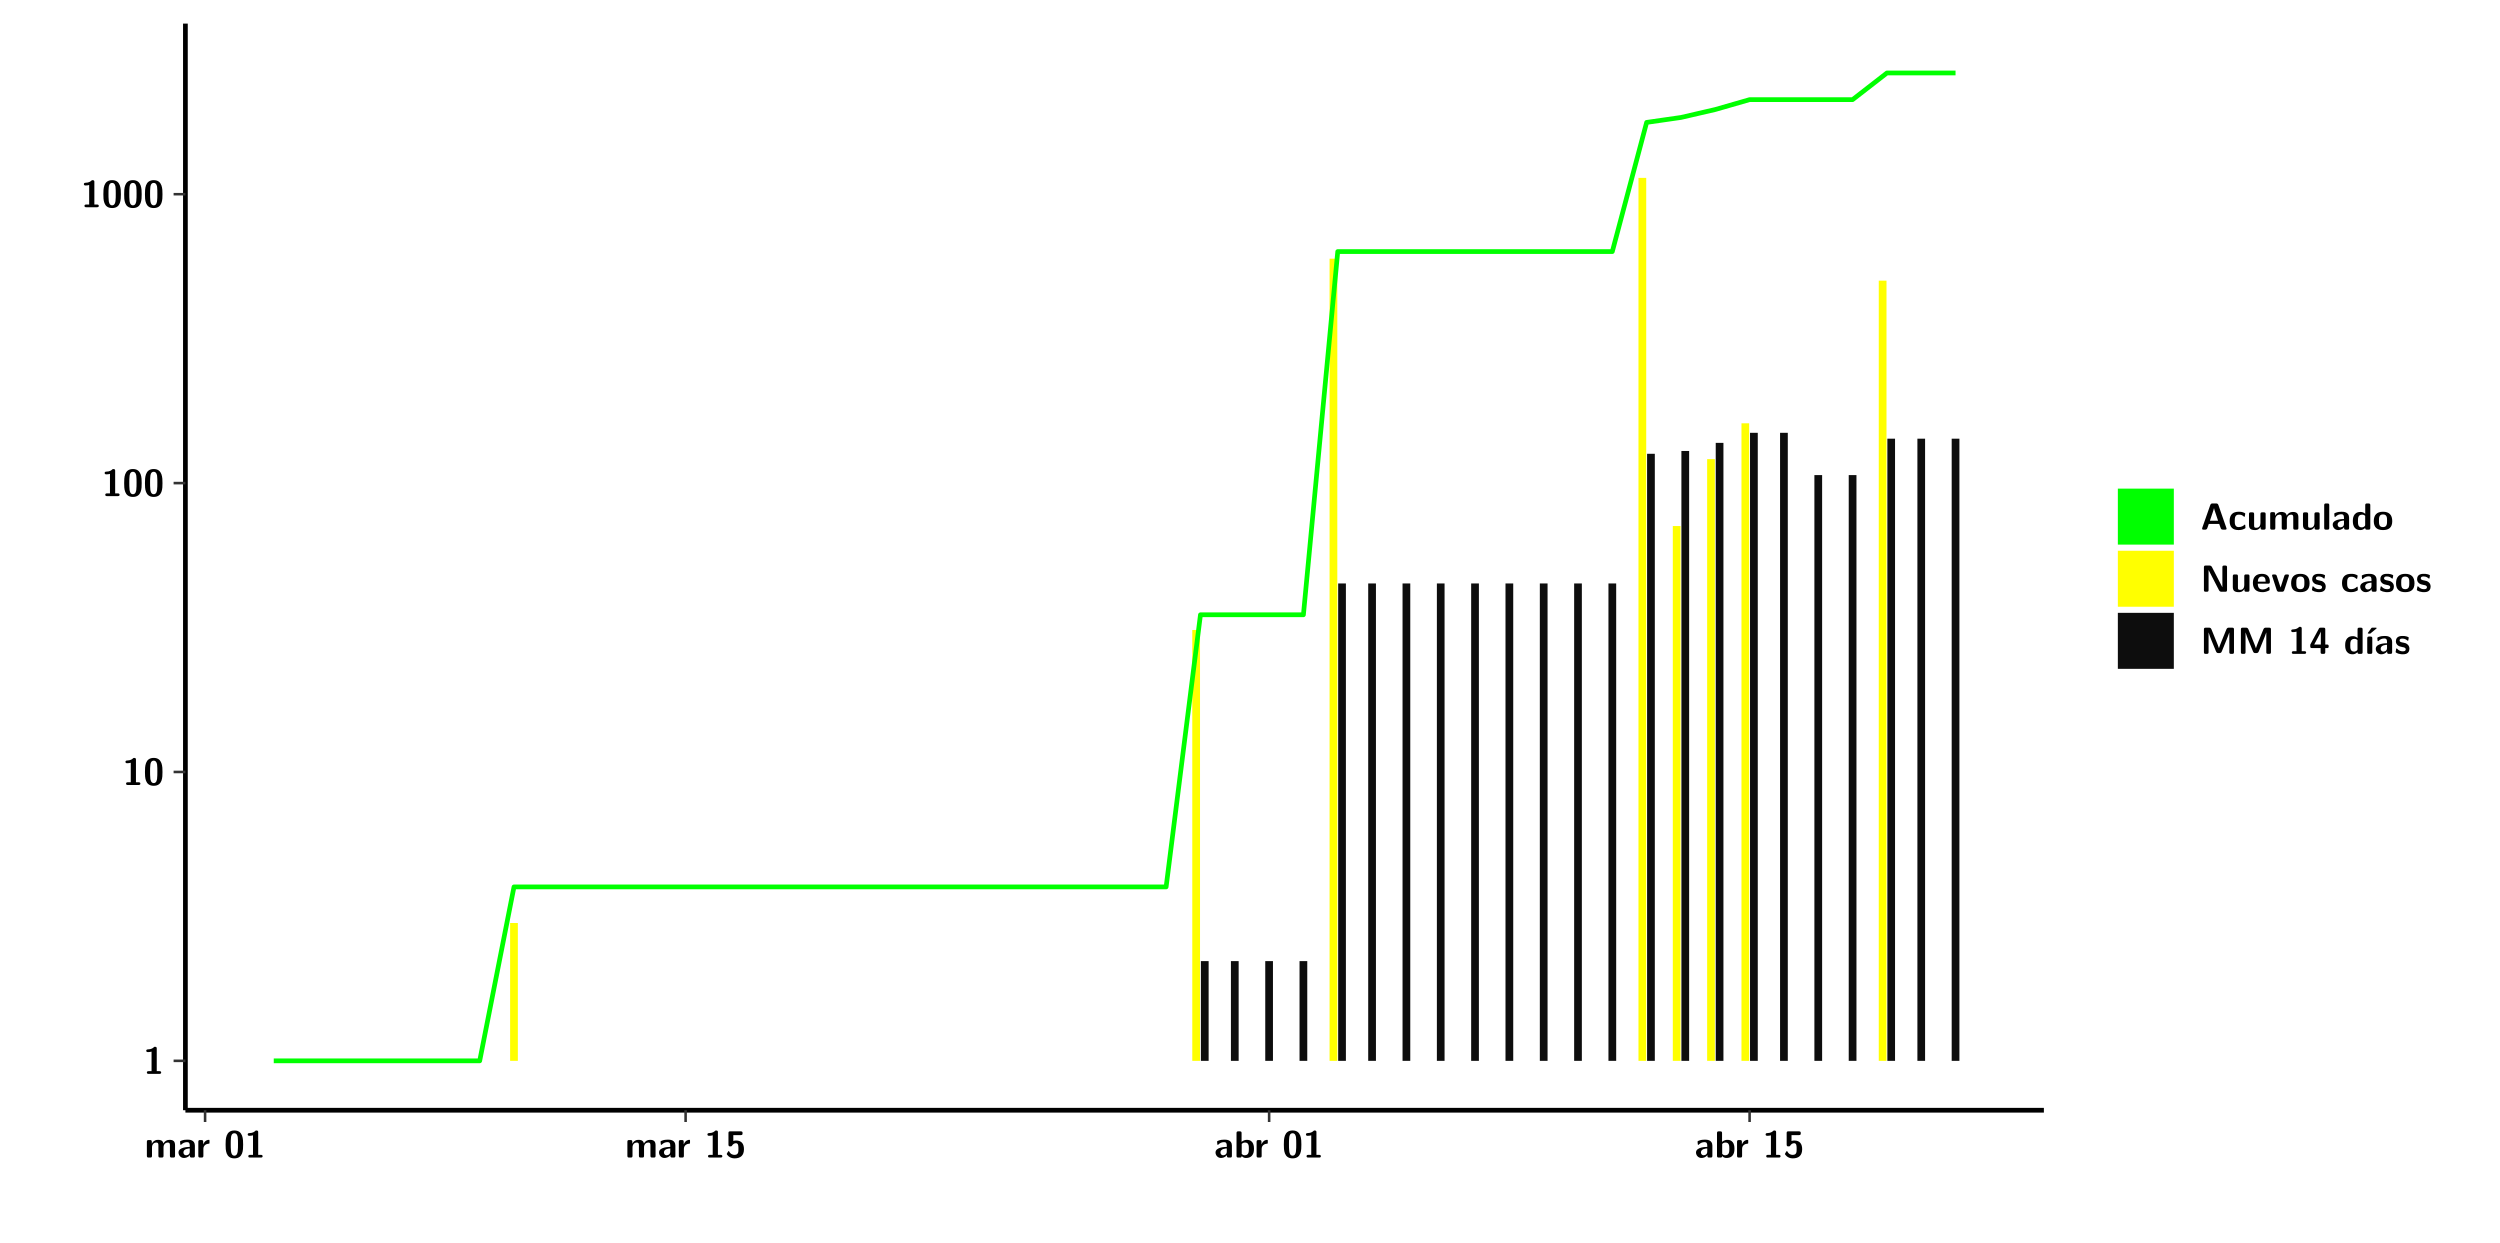
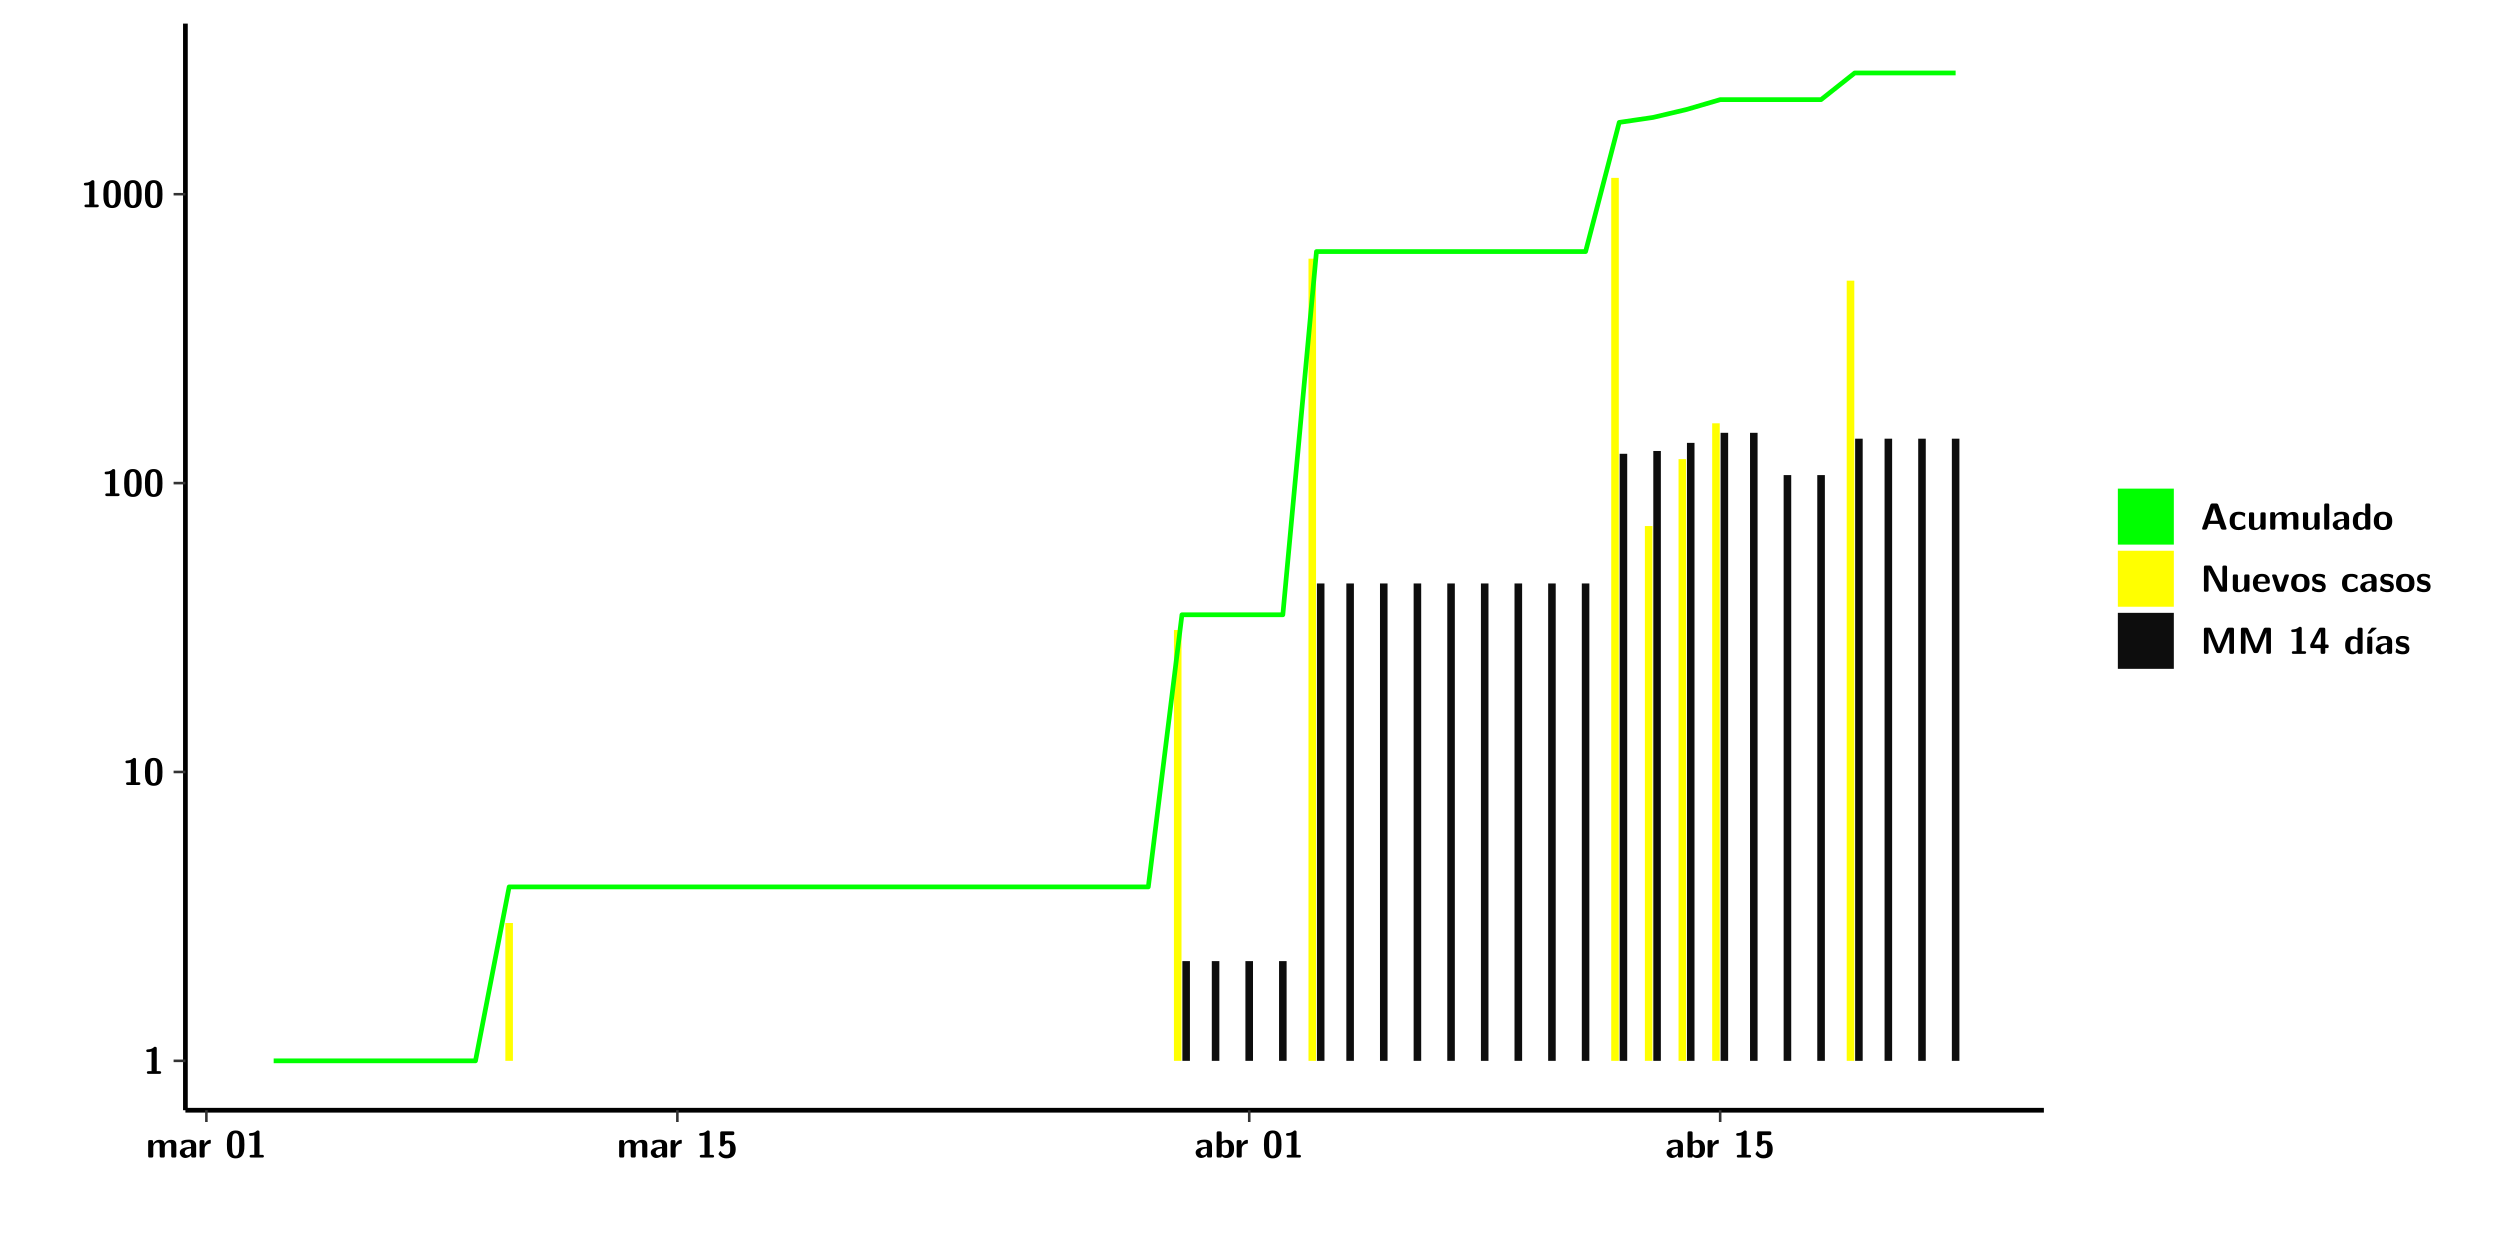
<svg xmlns="http://www.w3.org/2000/svg" xmlns:xlink="http://www.w3.org/1999/xlink" width="579.653pt" height="288pt" viewBox="0 0 579.653 288" version="1.1">
  <defs>
    <g>
      <symbol overflow="visible" id="glyph0-0">
        <path style="stroke:none;" d="" />
      </symbol>
      <symbol overflow="visible" id="glyph0-1">
        <path style="stroke:none;" d="M 3.109 -5.859 C 3.109 -6.016 3.109 -6.281 2.719 -6.281 C 2.547 -6.281 2.516 -6.266 2.406 -6.156 C 2.25 -6.016 1.922 -5.688 1.047 -5.672 C 0.891 -5.672 0.672 -5.609 0.672 -5.359 C 0.672 -5.047 0.969 -5.047 1.094 -5.047 C 1.344 -5.047 1.656 -5.078 1.906 -5.156 L 1.906 -0.625 L 1.234 -0.625 C 1.109 -0.625 0.812 -0.625 0.812 -0.312 C 0.812 0 1.109 0 1.234 0 L 3.719 0 C 3.828 0 4.141 0 4.141 -0.312 C 4.141 -0.625 3.828 -0.625 3.719 -0.625 L 3.109 -0.625 Z M 3.109 -5.859 " />
      </symbol>
      <symbol overflow="visible" id="glyph0-2">
        <path style="stroke:none;" d="M 4.438 -3 C 4.438 -4.203 4.438 -6.281 2.406 -6.281 C 0.375 -6.281 0.375 -4.219 0.375 -3 C 0.375 -1.812 0.375 0.188 2.406 0.188 C 4.438 0.188 4.438 -1.781 4.438 -3 Z M 2.406 -0.438 C 1.75 -0.438 1.656 -1.25 1.625 -1.484 C 1.562 -1.953 1.562 -2.766 1.562 -3.125 C 1.562 -3.641 1.562 -4.203 1.625 -4.641 C 1.641 -4.875 1.734 -5.641 2.406 -5.641 C 3.047 -5.641 3.156 -4.906 3.188 -4.734 C 3.25 -4.281 3.25 -3.594 3.25 -3.125 C 3.25 -2.625 3.25 -1.953 3.188 -1.469 C 3.156 -1.234 3.062 -0.438 2.406 -0.438 Z M 2.406 -0.438 " />
      </symbol>
      <symbol overflow="visible" id="glyph0-3">
        <path style="stroke:none;" d="M 7.062 -2.844 C 7.062 -3.75 6.672 -4.109 5.781 -4.109 C 5.156 -4.109 4.688 -3.828 4.359 -3.25 C 4.219 -4.078 3.484 -4.109 3.109 -4.109 C 2.938 -4.109 2.578 -4.109 2.188 -3.828 C 1.906 -3.625 1.734 -3.344 1.672 -3.203 L 1.672 -3.641 C 1.672 -3.922 1.609 -4.062 1.25 -4.062 L 0.953 -4.062 C 0.625 -4.062 0.531 -3.969 0.531 -3.641 L 0.531 -0.422 C 0.531 -0.109 0.625 0 0.953 0 L 1.297 0 C 1.625 0 1.719 -0.109 1.719 -0.422 L 1.719 -2.359 C 1.719 -3.141 2.25 -3.484 2.688 -3.484 C 3.109 -3.484 3.203 -3.297 3.203 -2.828 L 3.203 -0.422 C 3.203 -0.109 3.297 0 3.625 0 L 3.969 0 C 4.297 0 4.391 -0.109 4.391 -0.422 L 4.391 -2.359 C 4.391 -3.141 4.922 -3.484 5.359 -3.484 C 5.781 -3.484 5.875 -3.297 5.875 -2.828 L 5.875 -0.422 C 5.875 -0.109 5.969 0 6.297 0 L 6.641 0 C 6.984 0 7.062 -0.109 7.062 -0.422 Z M 7.062 -2.844 " />
      </symbol>
      <symbol overflow="visible" id="glyph0-4">
        <path style="stroke:none;" d="M 4.062 -2.766 C 4.062 -4.156 2.734 -4.156 2.297 -4.156 C 1.891 -4.156 1.453 -4.125 0.859 -3.891 C 0.672 -3.797 0.625 -3.781 0.625 -3.688 C 0.625 -3.625 0.688 -3.109 0.688 -3.047 C 0.703 -2.984 0.75 -2.938 0.812 -2.938 C 0.844 -2.938 0.875 -2.969 0.906 -3 C 1.281 -3.391 1.719 -3.578 2.266 -3.578 C 2.734 -3.578 2.875 -3.297 2.875 -2.781 L 2.875 -2.469 C 2.562 -2.469 0.266 -2.453 0.266 -1.172 C 0.266 -0.547 0.766 0.094 1.531 0.094 C 1.828 0.094 2.484 0.016 2.906 -0.594 L 2.906 -0.422 C 2.906 -0.141 2.969 0 3.328 0 L 3.641 0 C 3.984 0 4.062 -0.109 4.062 -0.422 Z M 2.875 -1.344 C 2.875 -0.531 2.047 -0.531 2.016 -0.531 C 1.641 -0.531 1.406 -0.844 1.406 -1.188 C 1.406 -2.047 2.625 -2.109 2.875 -2.109 Z M 2.875 -1.344 " />
      </symbol>
      <symbol overflow="visible" id="glyph0-5">
        <path style="stroke:none;" d="M 1.703 -2.016 C 1.703 -2.844 2.391 -3.188 2.938 -3.219 C 3.109 -3.234 3.125 -3.234 3.125 -3.469 L 3.125 -3.875 C 3.125 -4.047 3.125 -4.109 2.969 -4.109 C 2.719 -4.109 2.078 -4.031 1.672 -3.078 L 1.656 -3.078 L 1.656 -3.641 C 1.656 -3.922 1.594 -4.062 1.234 -4.062 L 0.953 -4.062 C 0.641 -4.062 0.531 -3.969 0.531 -3.641 L 0.531 -0.422 C 0.531 -0.109 0.625 0 0.953 0 L 1.281 0 C 1.609 0 1.703 -0.109 1.703 -0.422 Z M 1.703 -2.016 " />
      </symbol>
      <symbol overflow="visible" id="glyph0-6">
        <path style="stroke:none;" d="M 1.859 -5.203 L 3.578 -5.203 C 4 -5.203 4 -5.406 4 -5.641 C 4 -5.875 4 -6.078 3.578 -6.078 L 1.141 -6.078 C 0.875 -6.078 0.734 -6.031 0.734 -5.688 L 0.734 -3 C 0.734 -2.609 0.922 -2.594 1.172 -2.594 C 1.391 -2.594 1.469 -2.594 1.594 -2.812 C 1.812 -3.141 2.109 -3.328 2.469 -3.328 C 3.047 -3.328 3.047 -2.656 3.047 -1.969 C 3.047 -1.297 3.047 -0.625 2.125 -0.625 C 1.844 -0.625 1.25 -0.703 0.906 -1.406 C 0.875 -1.453 0.844 -1.5 0.781 -1.5 C 0.719 -1.5 0.703 -1.469 0.656 -1.391 C 0.531 -1.188 0.328 -0.891 0.328 -0.828 C 0.328 -0.75 0.891 0.188 2.141 0.188 C 3.562 0.188 4.328 -0.516 4.328 -1.938 C 4.328 -3.094 3.844 -3.953 2.5 -3.953 C 2.281 -3.953 2.078 -3.922 1.859 -3.844 Z M 1.859 -5.203 " />
      </symbol>
      <symbol overflow="visible" id="glyph0-7">
        <path style="stroke:none;" d="M 1.703 -5.656 C 1.703 -5.938 1.641 -6.078 1.281 -6.078 L 0.953 -6.078 C 0.641 -6.078 0.531 -5.984 0.531 -5.656 L 0.531 -0.422 C 0.531 -0.109 0.625 0 0.953 0 L 1.312 0 C 1.453 0 1.719 0 1.734 -0.344 C 2.125 0.094 2.578 0.094 2.719 0.094 C 4.578 0.094 4.578 -1.594 4.578 -2.031 C 4.578 -2.453 4.578 -4.109 2.938 -4.109 C 2.219 -4.109 1.781 -3.703 1.703 -3.625 Z M 1.734 -3.172 C 1.844 -3.281 2.109 -3.484 2.5 -3.484 C 3.391 -3.484 3.391 -2.672 3.391 -2.016 C 3.391 -1.375 3.391 -0.531 2.406 -0.531 C 2.047 -0.531 1.828 -0.75 1.734 -0.875 Z M 1.734 -3.172 " />
      </symbol>
      <symbol overflow="visible" id="glyph0-8">
        <path style="stroke:none;" d="M 4.156 -5.703 C 4.031 -6.078 3.766 -6.078 3.594 -6.078 L 2.828 -6.078 C 2.641 -6.078 2.391 -6.078 2.266 -5.703 L 0.406 -0.406 C 0.375 -0.297 0.375 -0.281 0.375 -0.234 C 0.375 0 0.594 0 0.703 0 L 1.031 0 C 1.188 0 1.453 0 1.578 -0.344 L 1.922 -1.328 L 4.344 -1.328 L 4.641 -0.484 C 4.75 -0.172 4.812 0 5.234 0 L 5.703 0 C 5.828 0 6.047 0 6.047 -0.234 C 6.047 -0.281 6.047 -0.297 6 -0.406 Z M 2.812 -3.938 C 2.938 -4.328 3.062 -4.656 3.125 -4.969 L 3.141 -4.969 C 3.188 -4.766 3.188 -4.75 3.25 -4.547 L 4.078 -2.078 L 2.188 -2.078 Z M 2.812 -3.938 " />
      </symbol>
      <symbol overflow="visible" id="glyph0-9">
        <path style="stroke:none;" d="M 4 -0.438 C 4 -0.531 3.969 -0.938 3.953 -1.047 C 3.953 -1.078 3.938 -1.172 3.844 -1.172 C 3.812 -1.172 3.797 -1.172 3.703 -1.078 C 3.562 -0.953 3.141 -0.594 2.422 -0.594 C 1.516 -0.594 1.516 -1.469 1.516 -2.031 C 1.516 -2.75 1.562 -3.484 2.453 -3.484 C 3.031 -3.484 3.266 -3.344 3.578 -3.078 C 3.688 -2.984 3.703 -2.984 3.734 -2.984 C 3.828 -2.984 3.844 -3.062 3.844 -3.094 C 3.859 -3.172 3.953 -3.656 3.953 -3.703 C 3.953 -3.781 3.891 -3.812 3.75 -3.891 C 3.328 -4.078 3.062 -4.156 2.453 -4.156 C 1.141 -4.156 0.328 -3.547 0.328 -2.016 C 0.328 -0.562 1.078 0.094 2.406 0.094 C 2.641 0.094 3.172 0.094 3.75 -0.203 C 4 -0.344 4 -0.344 4 -0.438 Z M 4 -0.438 " />
      </symbol>
      <symbol overflow="visible" id="glyph0-10">
        <path style="stroke:none;" d="M 4.391 -3.594 C 4.391 -3.875 4.328 -4.016 3.969 -4.016 L 3.609 -4.016 C 3.281 -4.016 3.188 -3.906 3.188 -3.594 L 3.188 -1.516 C 3.188 -0.938 2.891 -0.438 2.266 -0.438 C 1.766 -0.438 1.719 -0.562 1.719 -1.031 L 1.719 -3.594 C 1.719 -3.875 1.656 -4.016 1.297 -4.016 L 0.953 -4.016 C 0.625 -4.016 0.531 -3.922 0.531 -3.594 L 0.531 -1.109 C 0.531 -0.172 1.031 0.094 1.953 0.094 C 2.188 0.094 2.812 0.094 3.219 -0.656 L 3.219 -0.422 C 3.219 -0.141 3.281 0 3.641 0 L 3.969 0 C 4.297 0 4.391 -0.109 4.391 -0.422 Z M 4.391 -3.594 " />
      </symbol>
      <symbol overflow="visible" id="glyph0-11">
        <path style="stroke:none;" d="M 1.703 -5.656 C 1.703 -5.938 1.641 -6.078 1.281 -6.078 L 0.953 -6.078 C 0.641 -6.078 0.531 -5.984 0.531 -5.656 L 0.531 -0.422 C 0.531 -0.109 0.625 0 0.953 0 L 1.281 0 C 1.609 0 1.703 -0.109 1.703 -0.422 Z M 1.703 -5.656 " />
      </symbol>
      <symbol overflow="visible" id="glyph0-12">
        <path style="stroke:none;" d="M 4.375 -5.656 C 4.375 -5.938 4.312 -6.078 3.953 -6.078 L 3.625 -6.078 C 3.297 -6.078 3.203 -5.969 3.203 -5.656 L 3.203 -3.672 C 2.812 -4.047 2.375 -4.109 2.109 -4.109 C 0.328 -4.109 0.328 -2.422 0.328 -2 C 0.328 -1.594 0.328 0.094 2.062 0.094 C 2.422 0.094 2.812 -0.016 3.188 -0.406 C 3.188 -0.094 3.297 0 3.609 0 L 3.953 0 C 4.281 0 4.375 -0.109 4.375 -0.422 Z M 3.188 -1.094 C 3.188 -0.953 3.188 -0.875 2.922 -0.688 C 2.703 -0.547 2.5 -0.531 2.406 -0.531 C 1.516 -0.531 1.516 -1.344 1.516 -2 C 1.516 -2.656 1.516 -3.484 2.5 -3.484 C 2.75 -3.484 2.984 -3.391 3.188 -3.203 Z M 3.188 -1.094 " />
      </symbol>
      <symbol overflow="visible" id="glyph0-13">
        <path style="stroke:none;" d="M 4.547 -1.969 C 4.547 -3.406 3.844 -4.156 2.406 -4.156 C 0.953 -4.156 0.266 -3.391 0.266 -1.969 C 0.266 -0.547 1.031 0.094 2.406 0.094 C 3.781 0.094 4.547 -0.531 4.547 -1.969 Z M 2.406 -0.594 C 1.469 -0.594 1.469 -1.375 1.469 -2.078 C 1.469 -2.75 1.469 -3.531 2.406 -3.531 C 3.344 -3.531 3.344 -2.766 3.344 -2.078 C 3.344 -1.391 3.344 -0.594 2.406 -0.594 Z M 2.406 -0.594 " />
      </symbol>
      <symbol overflow="visible" id="glyph0-14">
        <path style="stroke:none;" d="M 2.656 -5.734 C 2.469 -6.078 2.203 -6.078 2.031 -6.078 L 1.219 -6.078 C 0.906 -6.078 0.797 -5.984 0.797 -5.656 L 0.797 -0.422 C 0.797 -0.109 0.891 0 1.219 0 L 1.453 0 C 1.781 0 1.875 -0.109 1.875 -0.422 L 1.875 -5.016 L 1.891 -5.016 L 4.297 -0.344 C 4.484 0 4.75 0 4.922 0 L 5.734 0 C 6.062 0 6.156 -0.109 6.156 -0.422 L 6.156 -5.656 C 6.156 -5.938 6.094 -6.078 5.734 -6.078 L 5.5 -6.078 C 5.156 -6.078 5.078 -5.969 5.078 -5.656 L 5.078 -1.062 L 5.062 -1.062 Z M 2.656 -5.734 " />
      </symbol>
      <symbol overflow="visible" id="glyph0-15">
        <path style="stroke:none;" d="M 3.781 -1.875 C 3.984 -1.875 4.203 -1.891 4.203 -2.281 C 4.203 -3.406 3.672 -4.156 2.359 -4.156 C 0.969 -4.156 0.266 -3.375 0.266 -2.047 C 0.266 -0.609 1.109 0.094 2.484 0.094 C 2.812 0.094 3.312 0.047 3.891 -0.234 C 4.078 -0.328 4.141 -0.359 4.141 -0.469 C 4.141 -0.531 4.125 -0.781 4.109 -0.844 C 4.078 -1.125 4.062 -1.125 3.984 -1.125 C 3.953 -1.125 3.938 -1.125 3.844 -1.047 C 3.328 -0.594 2.797 -0.531 2.516 -0.531 C 1.531 -0.531 1.422 -1.312 1.391 -1.875 Z M 1.406 -2.344 C 1.422 -2.875 1.609 -3.531 2.359 -3.531 C 3.062 -3.531 3.203 -3.031 3.219 -2.344 Z M 1.406 -2.344 " />
      </symbol>
      <symbol overflow="visible" id="glyph0-16">
        <path style="stroke:none;" d="M 4.109 -3.609 C 4.141 -3.719 4.141 -3.75 4.141 -3.766 C 4.141 -4.016 3.922 -4.016 3.797 -4.016 L 3.609 -4.016 C 3.25 -4.016 3.141 -3.891 3.062 -3.641 L 2.203 -0.984 L 1.328 -3.641 C 1.266 -3.828 1.203 -4.016 0.781 -4.016 L 0.578 -4.016 C 0.453 -4.016 0.234 -4.016 0.234 -3.766 C 0.234 -3.75 0.234 -3.719 0.266 -3.609 L 1.312 -0.375 C 1.438 0 1.703 0 1.859 0 L 2.5 0 C 2.672 0 2.938 0 3.062 -0.375 Z M 4.109 -3.609 " />
      </symbol>
      <symbol overflow="visible" id="glyph0-17">
        <path style="stroke:none;" d="M 3.469 -1.234 C 3.469 -1.734 3.203 -2.031 3.047 -2.172 C 2.703 -2.484 2.391 -2.547 2.031 -2.609 C 1.547 -2.703 1.188 -2.766 1.188 -3.109 C 1.188 -3.469 1.484 -3.547 1.828 -3.547 C 2.406 -3.547 2.719 -3.328 2.953 -3.125 C 3.047 -3.047 3.062 -3.047 3.094 -3.047 C 3.188 -3.047 3.203 -3.125 3.203 -3.156 C 3.219 -3.219 3.312 -3.719 3.312 -3.766 C 3.312 -3.906 2.844 -4.031 2.75 -4.062 C 2.406 -4.156 2.125 -4.156 1.891 -4.156 C 1.5 -4.156 0.328 -4.156 0.328 -2.906 C 0.328 -2.484 0.516 -2.219 0.75 -2 C 1.062 -1.734 1.406 -1.672 1.906 -1.562 C 2.156 -1.531 2.609 -1.453 2.609 -1.062 C 2.609 -0.656 2.266 -0.594 1.922 -0.594 C 1.531 -0.594 1.047 -0.703 0.625 -1.188 C 0.594 -1.234 0.562 -1.266 0.516 -1.266 C 0.422 -1.266 0.406 -1.188 0.391 -1.125 C 0.375 -1.016 0.266 -0.516 0.266 -0.422 C 0.266 -0.266 0.922 -0.062 0.922 -0.047 C 1.406 0.094 1.766 0.094 1.922 0.094 C 2.359 0.094 3.469 0.062 3.469 -1.234 Z M 3.469 -1.234 " />
      </symbol>
      <symbol overflow="visible" id="glyph0-18">
        <path style="stroke:none;" d="M 4.859 -2.859 C 4.688 -2.422 4.359 -1.609 4.281 -1.312 C 4.203 -1.625 3.844 -2.484 3.656 -2.953 L 2.531 -5.719 C 2.391 -6.078 2.109 -6.078 1.953 -6.078 L 1.219 -6.078 C 0.906 -6.078 0.797 -5.984 0.797 -5.656 L 0.797 -0.422 C 0.797 -0.109 0.891 0 1.219 0 L 1.453 0 C 1.781 0 1.875 -0.109 1.875 -0.422 L 1.875 -4.953 L 1.891 -4.953 C 1.984 -4.562 2.375 -3.578 2.578 -3.062 L 3.609 -0.562 C 3.766 -0.188 3.969 -0.188 4.266 -0.188 C 4.562 -0.188 4.781 -0.188 4.938 -0.562 L 6.062 -3.328 C 6.141 -3.531 6.625 -4.719 6.672 -4.953 L 6.688 -4.953 L 6.688 -0.422 C 6.688 -0.141 6.75 0 7.109 0 L 7.344 0 C 7.672 0 7.766 -0.109 7.766 -0.422 L 7.766 -5.656 C 7.766 -5.938 7.703 -6.078 7.344 -6.078 L 6.609 -6.078 C 6.391 -6.078 6.172 -6.062 6.016 -5.703 Z M 4.859 -2.859 " />
      </symbol>
      <symbol overflow="visible" id="glyph0-19">
        <path style="stroke:none;" d="M 0.344 -2.297 C 0.266 -2.172 0.266 -2.141 0.266 -1.984 L 0.266 -1.766 C 0.266 -1.484 0.328 -1.344 0.688 -1.344 L 2.672 -1.344 L 2.672 -0.422 C 2.672 -0.141 2.719 0 3.078 0 L 3.328 0 C 3.656 0 3.75 -0.109 3.75 -0.422 L 3.75 -1.344 L 4.125 -1.344 C 4.391 -1.344 4.547 -1.406 4.547 -1.75 C 4.547 -2.078 4.422 -2.172 4.125 -2.172 L 3.75 -2.172 L 3.75 -5.656 C 3.75 -5.984 3.656 -6.078 3.328 -6.078 L 2.688 -6.078 C 2.531 -6.078 2.391 -6.078 2.281 -5.875 Z M 1.188 -2.172 C 2.578 -4.75 2.672 -5.016 2.703 -5.156 L 2.719 -5.156 L 2.719 -2.172 Z M 1.188 -2.172 " />
      </symbol>
      <symbol overflow="visible" id="glyph0-20">
        <path style="stroke:none;" d="M 3.906 -5.844 C 3.953 -5.875 4 -5.922 4 -5.969 C 4 -6.078 3.906 -6.078 3.766 -6.078 L 3.047 -6.078 C 2.875 -6.078 2.859 -6.078 2.781 -5.984 L 2.031 -4.953 C 1.953 -4.859 1.953 -4.844 1.953 -4.828 C 1.953 -4.703 2.047 -4.703 2.188 -4.703 L 2.516 -4.703 Z M 3.906 -5.844 " />
      </symbol>
      <symbol overflow="visible" id="glyph0-21">
        <path style="stroke:none;" d="M 1.703 -3.594 C 1.703 -3.875 1.641 -4.016 1.281 -4.016 L 0.953 -4.016 C 0.641 -4.016 0.531 -3.922 0.531 -3.594 L 0.531 -0.422 C 0.531 -0.109 0.625 0 0.953 0 L 1.281 0 C 1.609 0 1.703 -0.109 1.703 -0.422 Z M 1.703 -3.594 " />
      </symbol>
    </g>
    <clipPath id="clip1">
      <path d="M 0 0 L 576.008 0 L 576.008 288 L 0 288 Z M 0 0 " />
    </clipPath>
    <clipPath id="clip2">
      <path d="M 42.988 5.477 L 473.898 5.477 L 473.898 257.414 L 42.988 257.414 Z M 42.988 5.477 " />
    </clipPath>
  </defs>
  <g id="surface1">
    <g clip-path="url(#clip1)" clip-rule="nonzero">
      <path style="fill-rule:nonzero;fill:rgb(100%,100%,100%);fill-opacity:1;stroke-width:0.598;stroke-linecap:round;stroke-linejoin:round;stroke:rgb(100%,100%,100%);stroke-opacity:1;stroke-miterlimit:10;" d="M 0 0 L 0 288.004 L 576.008 288.004 L 576.008 0 Z M 0 0 " transform="matrix(1,0,0,-1,0,288)" />
    </g>
    <g clip-path="url(#clip2)" clip-rule="nonzero">
      <path style=" stroke:none;fill-rule:nonzero;fill:rgb(100%,100%,100%);fill-opacity:1;" d="M 42.988 257.414 L 42.988 5.477 L 473.898 5.477 L 473.898 257.414 Z M 42.988 257.414 " />
    </g>
-     <path style=" stroke:none;fill-rule:nonzero;fill:rgb(100%,100%,0%);fill-opacity:1;" d="M 118.277 245.969 L 118.277 214.008 L 120.07 214.008 L 120.07 245.969 Z M 118.277 245.969 " />
-     <path style=" stroke:none;fill-rule:nonzero;fill:rgb(100%,100%,0%);fill-opacity:1;" d="M 276.445 245.969 L 276.445 146.07 L 278.238 146.07 L 278.238 245.969 Z M 276.445 245.969 " />
-     <path style=" stroke:none;fill-rule:nonzero;fill:rgb(4.999%,4.999%,4.999%);fill-opacity:1;" d="M 278.438 245.969 L 278.438 222.844 L 280.234 222.844 L 280.234 245.969 Z M 278.438 245.969 " />
-     <path style=" stroke:none;fill-rule:nonzero;fill:rgb(4.999%,4.999%,4.999%);fill-opacity:1;" d="M 285.402 245.969 L 285.402 222.844 L 287.195 222.844 L 287.195 245.969 Z M 285.402 245.969 " />
-     <path style=" stroke:none;fill-rule:nonzero;fill:rgb(4.999%,4.999%,4.999%);fill-opacity:1;" d="M 293.363 245.969 L 293.363 222.844 L 295.148 222.844 L 295.148 245.969 Z M 293.363 245.969 " />
-     <path style=" stroke:none;fill-rule:nonzero;fill:rgb(4.999%,4.999%,4.999%);fill-opacity:1;" d="M 301.312 245.969 L 301.312 222.844 L 303.105 222.844 L 303.105 245.969 Z M 301.312 245.969 " />
-     <path style=" stroke:none;fill-rule:nonzero;fill:rgb(100%,100%,0%);fill-opacity:1;" d="M 308.277 245.969 L 308.277 59.98 L 310.07 59.98 L 310.07 245.969 Z M 308.277 245.969 " />
-     <path style=" stroke:none;fill-rule:nonzero;fill:rgb(4.999%,4.999%,4.999%);fill-opacity:1;" d="M 310.27 245.969 L 310.27 135.281 L 312.062 135.281 L 312.062 245.969 Z M 310.27 245.969 " />
-     <path style=" stroke:none;fill-rule:nonzero;fill:rgb(4.999%,4.999%,4.999%);fill-opacity:1;" d="M 317.234 245.969 L 317.234 135.281 L 319.027 135.281 L 319.027 245.969 Z M 317.234 245.969 " />
-     <path style=" stroke:none;fill-rule:nonzero;fill:rgb(4.999%,4.999%,4.999%);fill-opacity:1;" d="M 325.195 245.969 L 325.195 135.281 L 326.988 135.281 L 326.988 245.969 Z M 325.195 245.969 " />
-     <path style=" stroke:none;fill-rule:nonzero;fill:rgb(4.999%,4.999%,4.999%);fill-opacity:1;" d="M 333.156 245.969 L 333.156 135.281 L 334.938 135.281 L 334.938 245.969 Z M 333.156 245.969 " />
-     <path style=" stroke:none;fill-rule:nonzero;fill:rgb(4.999%,4.999%,4.999%);fill-opacity:1;" d="M 341.105 245.969 L 341.105 135.281 L 342.898 135.281 L 342.898 245.969 Z M 341.105 245.969 " />
-     <path style=" stroke:none;fill-rule:nonzero;fill:rgb(4.999%,4.999%,4.999%);fill-opacity:1;" d="M 349.066 245.969 L 349.066 135.281 L 350.859 135.281 L 350.859 245.969 Z M 349.066 245.969 " />
-     <path style=" stroke:none;fill-rule:nonzero;fill:rgb(4.999%,4.999%,4.999%);fill-opacity:1;" d="M 357.027 245.969 L 357.027 135.281 L 358.82 135.281 L 358.82 245.969 Z M 357.027 245.969 " />
-     <path style=" stroke:none;fill-rule:nonzero;fill:rgb(4.999%,4.999%,4.999%);fill-opacity:1;" d="M 364.984 245.969 L 364.984 135.281 L 366.77 135.281 L 366.77 245.969 Z M 364.984 245.969 " />
-     <path style=" stroke:none;fill-rule:nonzero;fill:rgb(4.999%,4.999%,4.999%);fill-opacity:1;" d="M 372.938 245.969 L 372.938 135.281 L 374.73 135.281 L 374.73 245.969 Z M 372.938 245.969 " />
-     <path style=" stroke:none;fill-rule:nonzero;fill:rgb(100%,100%,0%);fill-opacity:1;" d="M 379.898 245.969 L 379.898 41.242 L 381.695 41.242 L 381.695 245.969 Z M 379.898 245.969 " />
-     <path style=" stroke:none;fill-rule:nonzero;fill:rgb(4.999%,4.999%,4.999%);fill-opacity:1;" d="M 381.895 245.969 L 381.895 105.215 L 383.688 105.215 L 383.688 245.969 Z M 381.895 245.969 " />
-     <path style=" stroke:none;fill-rule:nonzero;fill:rgb(100%,100%,0%);fill-opacity:1;" d="M 387.859 245.969 L 387.859 121.969 L 389.652 121.969 L 389.652 245.969 Z M 387.859 245.969 " />
-     <path style=" stroke:none;fill-rule:nonzero;fill:rgb(4.999%,4.999%,4.999%);fill-opacity:1;" d="M 389.852 245.969 L 389.852 104.566 L 391.645 104.566 L 391.645 245.969 Z M 389.852 245.969 " />
-     <path style=" stroke:none;fill-rule:nonzero;fill:rgb(100%,100%,0%);fill-opacity:1;" d="M 395.82 245.969 L 395.82 106.457 L 397.613 106.457 L 397.613 245.969 Z M 395.82 245.969 " />
-     <path style=" stroke:none;fill-rule:nonzero;fill:rgb(4.999%,4.999%,4.999%);fill-opacity:1;" d="M 397.812 245.969 L 397.812 102.684 L 399.598 102.684 L 399.598 245.969 Z M 397.812 245.969 " />
-     <path style=" stroke:none;fill-rule:nonzero;fill:rgb(100%,100%,0%);fill-opacity:1;" d="M 403.781 245.969 L 403.781 98.148 L 405.562 98.148 L 405.562 245.969 Z M 403.781 245.969 " />
-     <path style=" stroke:none;fill-rule:nonzero;fill:rgb(4.999%,4.999%,4.999%);fill-opacity:1;" d="M 405.762 245.969 L 405.762 100.352 L 407.559 100.352 L 407.559 245.969 Z M 405.762 245.969 " />
-     <path style=" stroke:none;fill-rule:nonzero;fill:rgb(4.999%,4.999%,4.999%);fill-opacity:1;" d="M 412.727 245.969 L 412.727 100.352 L 414.52 100.352 L 414.52 245.969 Z M 412.727 245.969 " />
-     <path style=" stroke:none;fill-rule:nonzero;fill:rgb(4.999%,4.999%,4.999%);fill-opacity:1;" d="M 420.688 245.969 L 420.688 110.156 L 422.48 110.156 L 422.48 245.969 Z M 420.688 245.969 " />
-     <path style=" stroke:none;fill-rule:nonzero;fill:rgb(4.999%,4.999%,4.999%);fill-opacity:1;" d="M 428.648 245.969 L 428.648 110.156 L 430.441 110.156 L 430.441 245.969 Z M 428.648 245.969 " />
-     <path style=" stroke:none;fill-rule:nonzero;fill:rgb(100%,100%,0%);fill-opacity:1;" d="M 435.613 245.969 L 435.613 65.074 L 437.406 65.074 L 437.406 245.969 Z M 435.613 245.969 " />
-     <path style=" stroke:none;fill-rule:nonzero;fill:rgb(4.999%,4.999%,4.999%);fill-opacity:1;" d="M 437.605 245.969 L 437.605 101.715 L 439.387 101.715 L 439.387 245.969 Z M 437.605 245.969 " />
-     <path style=" stroke:none;fill-rule:nonzero;fill:rgb(4.999%,4.999%,4.999%);fill-opacity:1;" d="M 444.57 245.969 L 444.57 101.715 L 446.352 101.715 L 446.352 245.969 Z M 444.57 245.969 " />
-     <path style=" stroke:none;fill-rule:nonzero;fill:rgb(4.999%,4.999%,4.999%);fill-opacity:1;" d="M 452.52 245.969 L 452.52 101.715 L 454.312 101.715 L 454.312 245.969 Z M 452.52 245.969 " />
-     <path style="fill:none;stroke-width:1.096;stroke-linecap:butt;stroke-linejoin:round;stroke:rgb(0%,100%,0%);stroke-opacity:1;stroke-miterlimit:10;" d="M 63.473 42.031 L 111.223 42.031 L 119.176 82.363 L 270.379 82.363 L 278.34 145.457 L 302.211 145.457 L 310.172 229.672 L 373.832 229.672 L 381.793 259.621 L 389.754 260.766 L 397.715 262.609 L 405.664 264.898 L 429.543 264.898 L 437.504 271.078 L 453.414 271.078 " transform="matrix(1,0,0,-1,0,288)" />
+     <path style=" stroke:none;fill-rule:nonzero;fill:rgb(100%,100%,0%);fill-opacity:1;" d="M 117.172 245.969 L 117.172 214.008 L 118.926 214.008 L 118.926 245.969 Z M 117.172 245.969 " />
+     <path style=" stroke:none;fill-rule:nonzero;fill:rgb(100%,100%,0%);fill-opacity:1;" d="M 272.191 245.969 L 272.191 146.07 L 273.945 146.07 L 273.945 245.969 Z M 272.191 245.969 " />
+     <path style=" stroke:none;fill-rule:nonzero;fill:rgb(4.999%,4.999%,4.999%);fill-opacity:1;" d="M 274.145 245.969 L 274.145 222.844 L 275.898 222.844 L 275.898 245.969 Z M 274.145 245.969 " />
+     <path style=" stroke:none;fill-rule:nonzero;fill:rgb(4.999%,4.999%,4.999%);fill-opacity:1;" d="M 280.969 245.969 L 280.969 222.844 L 282.723 222.844 L 282.723 245.969 Z M 280.969 245.969 " />
+     <path style=" stroke:none;fill-rule:nonzero;fill:rgb(4.999%,4.999%,4.999%);fill-opacity:1;" d="M 288.762 245.969 L 288.762 222.844 L 290.523 222.844 L 290.523 245.969 Z M 288.762 245.969 " />
+     <path style=" stroke:none;fill-rule:nonzero;fill:rgb(4.999%,4.999%,4.999%);fill-opacity:1;" d="M 296.562 245.969 L 296.562 222.844 L 298.316 222.844 L 298.316 245.969 Z M 296.562 245.969 " />
+     <path style=" stroke:none;fill-rule:nonzero;fill:rgb(100%,100%,0%);fill-opacity:1;" d="M 303.387 245.969 L 303.387 59.98 L 305.141 59.98 L 305.141 245.969 Z M 303.387 245.969 " />
+     <path style=" stroke:none;fill-rule:nonzero;fill:rgb(4.999%,4.999%,4.999%);fill-opacity:1;" d="M 305.34 245.969 L 305.34 135.281 L 307.094 135.281 L 307.094 245.969 Z M 305.34 245.969 " />
+     <path style=" stroke:none;fill-rule:nonzero;fill:rgb(4.999%,4.999%,4.999%);fill-opacity:1;" d="M 312.164 245.969 L 312.164 135.281 L 313.918 135.281 L 313.918 245.969 Z M 312.164 245.969 " />
+     <path style=" stroke:none;fill-rule:nonzero;fill:rgb(4.999%,4.999%,4.999%);fill-opacity:1;" d="M 319.965 245.969 L 319.965 135.281 L 321.719 135.281 L 321.719 245.969 Z M 319.965 245.969 " />
+     <path style=" stroke:none;fill-rule:nonzero;fill:rgb(4.999%,4.999%,4.999%);fill-opacity:1;" d="M 327.766 245.969 L 327.766 135.281 L 329.52 135.281 L 329.52 245.969 Z M 327.766 245.969 " />
+     <path style=" stroke:none;fill-rule:nonzero;fill:rgb(4.999%,4.999%,4.999%);fill-opacity:1;" d="M 335.566 245.969 L 335.566 135.281 L 337.32 135.281 L 337.32 245.969 Z M 335.566 245.969 " />
+     <path style=" stroke:none;fill-rule:nonzero;fill:rgb(4.999%,4.999%,4.999%);fill-opacity:1;" d="M 343.367 245.969 L 343.367 135.281 L 345.121 135.281 L 345.121 245.969 Z M 343.367 245.969 " />
+     <path style=" stroke:none;fill-rule:nonzero;fill:rgb(4.999%,4.999%,4.999%);fill-opacity:1;" d="M 351.156 245.969 L 351.156 135.281 L 352.922 135.281 L 352.922 245.969 Z M 351.156 245.969 " />
+     <path style=" stroke:none;fill-rule:nonzero;fill:rgb(4.999%,4.999%,4.999%);fill-opacity:1;" d="M 358.957 245.969 L 358.957 135.281 L 360.711 135.281 L 360.711 245.969 Z M 358.957 245.969 " />
+     <path style=" stroke:none;fill-rule:nonzero;fill:rgb(4.999%,4.999%,4.999%);fill-opacity:1;" d="M 366.758 245.969 L 366.758 135.281 L 368.512 135.281 L 368.512 245.969 Z M 366.758 245.969 " />
+     <path style=" stroke:none;fill-rule:nonzero;fill:rgb(100%,100%,0%);fill-opacity:1;" d="M 373.582 245.969 L 373.582 41.242 L 375.336 41.242 L 375.336 245.969 Z M 373.582 245.969 " />
+     <path style=" stroke:none;fill-rule:nonzero;fill:rgb(4.999%,4.999%,4.999%);fill-opacity:1;" d="M 375.535 245.969 L 375.535 105.215 L 377.289 105.215 L 377.289 245.969 Z M 375.535 245.969 " />
+     <path style=" stroke:none;fill-rule:nonzero;fill:rgb(100%,100%,0%);fill-opacity:1;" d="M 381.383 245.969 L 381.383 121.969 L 383.137 121.969 L 383.137 245.969 Z M 381.383 245.969 " />
+     <path style=" stroke:none;fill-rule:nonzero;fill:rgb(4.999%,4.999%,4.999%);fill-opacity:1;" d="M 383.336 245.969 L 383.336 104.566 L 385.09 104.566 L 385.09 245.969 Z M 383.336 245.969 " />
+     <path style=" stroke:none;fill-rule:nonzero;fill:rgb(100%,100%,0%);fill-opacity:1;" d="M 389.188 245.969 L 389.188 106.457 L 390.938 106.457 L 390.938 245.969 Z M 389.188 245.969 " />
+     <path style=" stroke:none;fill-rule:nonzero;fill:rgb(4.999%,4.999%,4.999%);fill-opacity:1;" d="M 391.137 245.969 L 391.137 102.684 L 392.891 102.684 L 392.891 245.969 Z M 391.137 245.969 " />
+     <path style=" stroke:none;fill-rule:nonzero;fill:rgb(100%,100%,0%);fill-opacity:1;" d="M 396.988 245.969 L 396.988 98.148 L 398.738 98.148 L 398.738 245.969 Z M 396.988 245.969 " />
+     <path style=" stroke:none;fill-rule:nonzero;fill:rgb(4.999%,4.999%,4.999%);fill-opacity:1;" d="M 398.938 245.969 L 398.938 100.352 L 400.691 100.352 L 400.691 245.969 Z M 398.938 245.969 " />
+     <path style=" stroke:none;fill-rule:nonzero;fill:rgb(4.999%,4.999%,4.999%);fill-opacity:1;" d="M 405.762 245.969 L 405.762 100.352 L 407.516 100.352 L 407.516 245.969 Z M 405.762 245.969 " />
+     <path style=" stroke:none;fill-rule:nonzero;fill:rgb(4.999%,4.999%,4.999%);fill-opacity:1;" d="M 413.555 245.969 L 413.555 110.156 L 415.316 110.156 L 415.316 245.969 Z M 413.555 245.969 " />
+     <path style=" stroke:none;fill-rule:nonzero;fill:rgb(4.999%,4.999%,4.999%);fill-opacity:1;" d="M 421.355 245.969 L 421.355 110.156 L 423.117 110.156 L 423.117 245.969 Z M 421.355 245.969 " />
+     <path style=" stroke:none;fill-rule:nonzero;fill:rgb(100%,100%,0%);fill-opacity:1;" d="M 428.18 245.969 L 428.18 65.074 L 429.941 65.074 L 429.941 245.969 Z M 428.18 245.969 " />
+     <path style=" stroke:none;fill-rule:nonzero;fill:rgb(4.999%,4.999%,4.999%);fill-opacity:1;" d="M 430.133 245.969 L 430.133 101.715 L 431.887 101.715 L 431.887 245.969 Z M 430.133 245.969 " />
+     <path style=" stroke:none;fill-rule:nonzero;fill:rgb(4.999%,4.999%,4.999%);fill-opacity:1;" d="M 436.957 245.969 L 436.957 101.715 L 438.711 101.715 L 438.711 245.969 Z M 436.957 245.969 " />
+     <path style=" stroke:none;fill-rule:nonzero;fill:rgb(4.999%,4.999%,4.999%);fill-opacity:1;" d="M 444.758 245.969 L 444.758 101.715 L 446.512 101.715 L 446.512 245.969 Z M 444.758 245.969 " />
+     <path style=" stroke:none;fill-rule:nonzero;fill:rgb(4.999%,4.999%,4.999%);fill-opacity:1;" d="M 452.559 245.969 L 452.559 101.715 L 454.312 101.715 L 454.312 245.969 Z M 452.559 245.969 " />
+     <path style="fill:none;stroke-width:1.096;stroke-linecap:butt;stroke-linejoin:round;stroke:rgb(0%,100%,0%);stroke-opacity:1;stroke-miterlimit:10;" d="M 63.453 42.031 L 110.246 42.031 L 118.051 82.363 L 266.246 82.363 L 274.047 145.457 L 297.438 145.457 L 305.238 229.672 L 367.637 229.672 L 375.438 259.621 L 383.238 260.766 L 391.039 262.609 L 398.84 264.898 L 422.23 264.898 L 430.031 271.078 L 453.434 271.078 " transform="matrix(1,0,0,-1,0,288)" />
    <path style="fill:none;stroke-width:1.096;stroke-linecap:butt;stroke-linejoin:round;stroke:rgb(0%,0%,0%);stroke-opacity:1;stroke-miterlimit:10;" d="M 42.988 30.586 L 42.988 282.523 " transform="matrix(1,0,0,-1,0,288)" />
    <g style="fill:rgb(0%,0%,0%);fill-opacity:1;">
      <use xlink:href="#glyph0-1" x="33.235" y="248.986" />
    </g>
    <g style="fill:rgb(0%,0%,0%);fill-opacity:1;">
      <use xlink:href="#glyph0-1" x="28.413" y="182.007" />
      <use xlink:href="#glyph0-2" x="33.235" y="182.007" />
    </g>
    <g style="fill:rgb(0%,0%,0%);fill-opacity:1;">
      <use xlink:href="#glyph0-1" x="23.591" y="115.029" />
      <use xlink:href="#glyph0-2" x="28.413" y="115.029" />
      <use xlink:href="#glyph0-2" x="33.235" y="115.029" />
    </g>
    <g style="fill:rgb(0%,0%,0%);fill-opacity:1;">
      <use xlink:href="#glyph0-1" x="18.769" y="48.05" />
      <use xlink:href="#glyph0-2" x="23.591" y="48.05" />
      <use xlink:href="#glyph0-2" x="28.413" y="48.05" />
      <use xlink:href="#glyph0-2" x="33.235" y="48.05" />
    </g>
    <path style="fill:none;stroke-width:0.598;stroke-linecap:butt;stroke-linejoin:round;stroke:rgb(20%,20%,20%);stroke-opacity:1;stroke-miterlimit:10;" d="M 40.25 42.031 L 42.988 42.031 " transform="matrix(1,0,0,-1,0,288)" />
    <path style="fill:none;stroke-width:0.598;stroke-linecap:butt;stroke-linejoin:round;stroke:rgb(20%,20%,20%);stroke-opacity:1;stroke-miterlimit:10;" d="M 40.25 109.012 L 42.988 109.012 " transform="matrix(1,0,0,-1,0,288)" />
    <path style="fill:none;stroke-width:0.598;stroke-linecap:butt;stroke-linejoin:round;stroke:rgb(20%,20%,20%);stroke-opacity:1;stroke-miterlimit:10;" d="M 40.25 175.992 L 42.988 175.992 " transform="matrix(1,0,0,-1,0,288)" />
    <path style="fill:none;stroke-width:0.598;stroke-linecap:butt;stroke-linejoin:round;stroke:rgb(20%,20%,20%);stroke-opacity:1;stroke-miterlimit:10;" d="M 40.25 242.973 L 42.988 242.973 " transform="matrix(1,0,0,-1,0,288)" />
    <path style="fill:none;stroke-width:1.096;stroke-linecap:butt;stroke-linejoin:round;stroke:rgb(0%,0%,0%);stroke-opacity:1;stroke-miterlimit:10;" d="M 42.988 30.586 L 473.898 30.586 " transform="matrix(1,0,0,-1,0,288)" />
-     <path style="fill:none;stroke-width:0.598;stroke-linecap:butt;stroke-linejoin:round;stroke:rgb(20%,20%,20%);stroke-opacity:1;stroke-miterlimit:10;" d="M 47.551 27.848 L 47.551 30.586 " transform="matrix(1,0,0,-1,0,288)" />
-     <path style="fill:none;stroke-width:0.598;stroke-linecap:butt;stroke-linejoin:round;stroke:rgb(20%,20%,20%);stroke-opacity:1;stroke-miterlimit:10;" d="M 158.965 27.848 L 158.965 30.586 " transform="matrix(1,0,0,-1,0,288)" />
-     <path style="fill:none;stroke-width:0.598;stroke-linecap:butt;stroke-linejoin:round;stroke:rgb(20%,20%,20%);stroke-opacity:1;stroke-miterlimit:10;" d="M 294.262 27.848 L 294.262 30.586 " transform="matrix(1,0,0,-1,0,288)" />
-     <path style="fill:none;stroke-width:0.598;stroke-linecap:butt;stroke-linejoin:round;stroke:rgb(20%,20%,20%);stroke-opacity:1;stroke-miterlimit:10;" d="M 405.664 27.848 L 405.664 30.586 " transform="matrix(1,0,0,-1,0,288)" />
-     <g style="fill:rgb(0%,0%,0%);fill-opacity:1;">
-       <use xlink:href="#glyph0-3" x="33.524" y="268.394" />
-       <use xlink:href="#glyph0-4" x="41.122" y="268.394" />
-     </g>
-     <g style="fill:rgb(0%,0%,0%);fill-opacity:1;">
-       <use xlink:href="#glyph0-5" x="45.453" y="268.394" />
-     </g>
-     <g style="fill:rgb(0%,0%,0%);fill-opacity:1;">
-       <use xlink:href="#glyph0-2" x="51.934" y="268.394" />
-       <use xlink:href="#glyph0-1" x="56.756" y="268.394" />
-     </g>
-     <g style="fill:rgb(0%,0%,0%);fill-opacity:1;">
-       <use xlink:href="#glyph0-3" x="144.936" y="268.394" />
-       <use xlink:href="#glyph0-4" x="152.534" y="268.394" />
-     </g>
-     <g style="fill:rgb(0%,0%,0%);fill-opacity:1;">
-       <use xlink:href="#glyph0-5" x="156.865" y="268.394" />
-     </g>
-     <g style="fill:rgb(0%,0%,0%);fill-opacity:1;">
-       <use xlink:href="#glyph0-1" x="163.346" y="268.394" />
-       <use xlink:href="#glyph0-6" x="168.168" y="268.394" />
-     </g>
-     <g style="fill:rgb(0%,0%,0%);fill-opacity:1;">
-       <use xlink:href="#glyph0-4" x="281.568" y="268.394" />
-       <use xlink:href="#glyph0-7" x="286.171" y="268.394" />
-     </g>
-     <g style="fill:rgb(0%,0%,0%);fill-opacity:1;">
-       <use xlink:href="#glyph0-5" x="290.827" y="268.394" />
-     </g>
-     <g style="fill:rgb(0%,0%,0%);fill-opacity:1;">
-       <use xlink:href="#glyph0-2" x="297.299" y="268.394" />
-       <use xlink:href="#glyph0-1" x="302.121" y="268.394" />
-     </g>
-     <g style="fill:rgb(0%,0%,0%);fill-opacity:1;">
-       <use xlink:href="#glyph0-4" x="392.971" y="268.394" />
-       <use xlink:href="#glyph0-7" x="397.574" y="268.394" />
-     </g>
-     <g style="fill:rgb(0%,0%,0%);fill-opacity:1;">
-       <use xlink:href="#glyph0-5" x="402.221" y="268.394" />
-     </g>
-     <g style="fill:rgb(0%,0%,0%);fill-opacity:1;">
-       <use xlink:href="#glyph0-1" x="408.702" y="268.394" />
-       <use xlink:href="#glyph0-6" x="413.524" y="268.394" />
+     <path style="fill:none;stroke-width:0.598;stroke-linecap:butt;stroke-linejoin:round;stroke:rgb(20%,20%,20%);stroke-opacity:1;stroke-miterlimit:10;" d="M 47.852 27.848 L 47.852 30.586 " transform="matrix(1,0,0,-1,0,288)" />
+     <path style="fill:none;stroke-width:0.598;stroke-linecap:butt;stroke-linejoin:round;stroke:rgb(20%,20%,20%);stroke-opacity:1;stroke-miterlimit:10;" d="M 157.055 27.848 L 157.055 30.586 " transform="matrix(1,0,0,-1,0,288)" />
+     <path style="fill:none;stroke-width:0.598;stroke-linecap:butt;stroke-linejoin:round;stroke:rgb(20%,20%,20%);stroke-opacity:1;stroke-miterlimit:10;" d="M 289.648 27.848 L 289.648 30.586 " transform="matrix(1,0,0,-1,0,288)" />
+     <path style="fill:none;stroke-width:0.598;stroke-linecap:butt;stroke-linejoin:round;stroke:rgb(20%,20%,20%);stroke-opacity:1;stroke-miterlimit:10;" d="M 398.84 27.848 L 398.84 30.586 " transform="matrix(1,0,0,-1,0,288)" />
+     <g style="fill:rgb(0%,0%,0%);fill-opacity:1;">
+       <use xlink:href="#glyph0-3" x="33.823" y="268.394" />
+       <use xlink:href="#glyph0-4" x="41.421" y="268.394" />
+     </g>
+     <g style="fill:rgb(0%,0%,0%);fill-opacity:1;">
+       <use xlink:href="#glyph0-5" x="45.752" y="268.394" />
+     </g>
+     <g style="fill:rgb(0%,0%,0%);fill-opacity:1;">
+       <use xlink:href="#glyph0-2" x="52.233" y="268.394" />
+       <use xlink:href="#glyph0-1" x="57.055" y="268.394" />
+     </g>
+     <g style="fill:rgb(0%,0%,0%);fill-opacity:1;">
+       <use xlink:href="#glyph0-3" x="143.024" y="268.394" />
+       <use xlink:href="#glyph0-4" x="150.622" y="268.394" />
+     </g>
+     <g style="fill:rgb(0%,0%,0%);fill-opacity:1;">
+       <use xlink:href="#glyph0-5" x="154.953" y="268.394" />
+     </g>
+     <g style="fill:rgb(0%,0%,0%);fill-opacity:1;">
+       <use xlink:href="#glyph0-1" x="161.434" y="268.394" />
+       <use xlink:href="#glyph0-6" x="166.256" y="268.394" />
+     </g>
+     <g style="fill:rgb(0%,0%,0%);fill-opacity:1;">
+       <use xlink:href="#glyph0-4" x="276.956" y="268.394" />
+       <use xlink:href="#glyph0-7" x="281.559" y="268.394" />
+     </g>
+     <g style="fill:rgb(0%,0%,0%);fill-opacity:1;">
+       <use xlink:href="#glyph0-5" x="286.206" y="268.394" />
+     </g>
+     <g style="fill:rgb(0%,0%,0%);fill-opacity:1;">
+       <use xlink:href="#glyph0-2" x="292.687" y="268.394" />
+       <use xlink:href="#glyph0-1" x="297.509" y="268.394" />
+     </g>
+     <g style="fill:rgb(0%,0%,0%);fill-opacity:1;">
+       <use xlink:href="#glyph0-4" x="386.146" y="268.394" />
+       <use xlink:href="#glyph0-7" x="390.749" y="268.394" />
+     </g>
+     <g style="fill:rgb(0%,0%,0%);fill-opacity:1;">
+       <use xlink:href="#glyph0-5" x="395.396" y="268.394" />
+     </g>
+     <g style="fill:rgb(0%,0%,0%);fill-opacity:1;">
+       <use xlink:href="#glyph0-1" x="401.877" y="268.394" />
+       <use xlink:href="#glyph0-6" x="406.699" y="268.394" />
    </g>
    <path style=" stroke:none;fill-rule:nonzero;fill:rgb(100%,100%,100%);fill-opacity:1;" d="M 484.859 161.262 L 484.859 101.625 L 570.527 101.625 L 570.527 161.262 Z M 484.859 161.262 " />
    <path style=" stroke:none;fill-rule:nonzero;fill:rgb(0%,100%,0%);fill-opacity:1;" d="M 491.047 126.273 L 491.047 113.293 L 504.027 113.293 L 504.027 126.273 Z M 491.047 126.273 " />
    <path style=" stroke:none;fill-rule:nonzero;fill:rgb(100%,100%,0%);fill-opacity:1;" d="M 491.047 140.68 L 491.047 127.699 L 504.027 127.699 L 504.027 140.68 Z M 491.047 140.68 " />
    <path style=" stroke:none;fill-rule:nonzero;fill:rgb(4.999%,4.999%,4.999%);fill-opacity:1;" d="M 491.047 155.078 L 491.047 142.094 L 504.027 142.094 L 504.027 155.078 Z M 491.047 155.078 " />
    <g style="fill:rgb(0%,0%,0%);fill-opacity:1;">
      <use xlink:href="#glyph0-8" x="510.207" y="122.809" />
      <use xlink:href="#glyph0-9" x="516.636" y="122.809" />
      <use xlink:href="#glyph0-10" x="520.922" y="122.809" />
      <use xlink:href="#glyph0-3" x="525.841" y="122.809" />
      <use xlink:href="#glyph0-10" x="533.44" y="122.809" />
      <use xlink:href="#glyph0-11" x="538.359" y="122.809" />
      <use xlink:href="#glyph0-4" x="540.6" y="122.809" />
      <use xlink:href="#glyph0-12" x="545.203" y="122.809" />
      <use xlink:href="#glyph0-13" x="550.122" y="122.809" />
    </g>
    <g style="fill:rgb(0%,0%,0%);fill-opacity:1;">
      <use xlink:href="#glyph0-14" x="510.207" y="137.205" />
      <use xlink:href="#glyph0-10" x="517.172" y="137.205" />
      <use xlink:href="#glyph0-15" x="522.092" y="137.205" />
      <use xlink:href="#glyph0-16" x="526.573" y="137.205" />
      <use xlink:href="#glyph0-13" x="530.956" y="137.205" />
      <use xlink:href="#glyph0-17" x="535.778" y="137.205" />
    </g>
    <g style="fill:rgb(0%,0%,0%);fill-opacity:1;">
      <use xlink:href="#glyph0-9" x="542.693" y="137.205" />
      <use xlink:href="#glyph0-4" x="546.979" y="137.205" />
      <use xlink:href="#glyph0-17" x="551.582" y="137.205" />
      <use xlink:href="#glyph0-13" x="555.279" y="137.205" />
      <use xlink:href="#glyph0-17" x="560.1" y="137.205" />
    </g>
    <g style="fill:rgb(0%,0%,0%);fill-opacity:1;">
      <use xlink:href="#glyph0-18" x="510.207" y="151.611" />
      <use xlink:href="#glyph0-18" x="518.779" y="151.611" />
    </g>
    <g style="fill:rgb(0%,0%,0%);fill-opacity:1;">
      <use xlink:href="#glyph0-1" x="530.569" y="151.611" />
      <use xlink:href="#glyph0-19" x="535.391" y="151.611" />
    </g>
    <g style="fill:rgb(0%,0%,0%);fill-opacity:1;">
      <use xlink:href="#glyph0-12" x="543.422" y="151.611" />
    </g>
    <g style="fill:rgb(0%,0%,0%);fill-opacity:1;">
      <use xlink:href="#glyph0-20" x="547.052" y="151.611" />
    </g>
    <g style="fill:rgb(0%,0%,0%);fill-opacity:1;">
      <use xlink:href="#glyph0-21" x="548.341" y="151.611" />
      <use xlink:href="#glyph0-4" x="550.582" y="151.611" />
      <use xlink:href="#glyph0-17" x="555.185" y="151.611" />
    </g>
  </g>
</svg>
